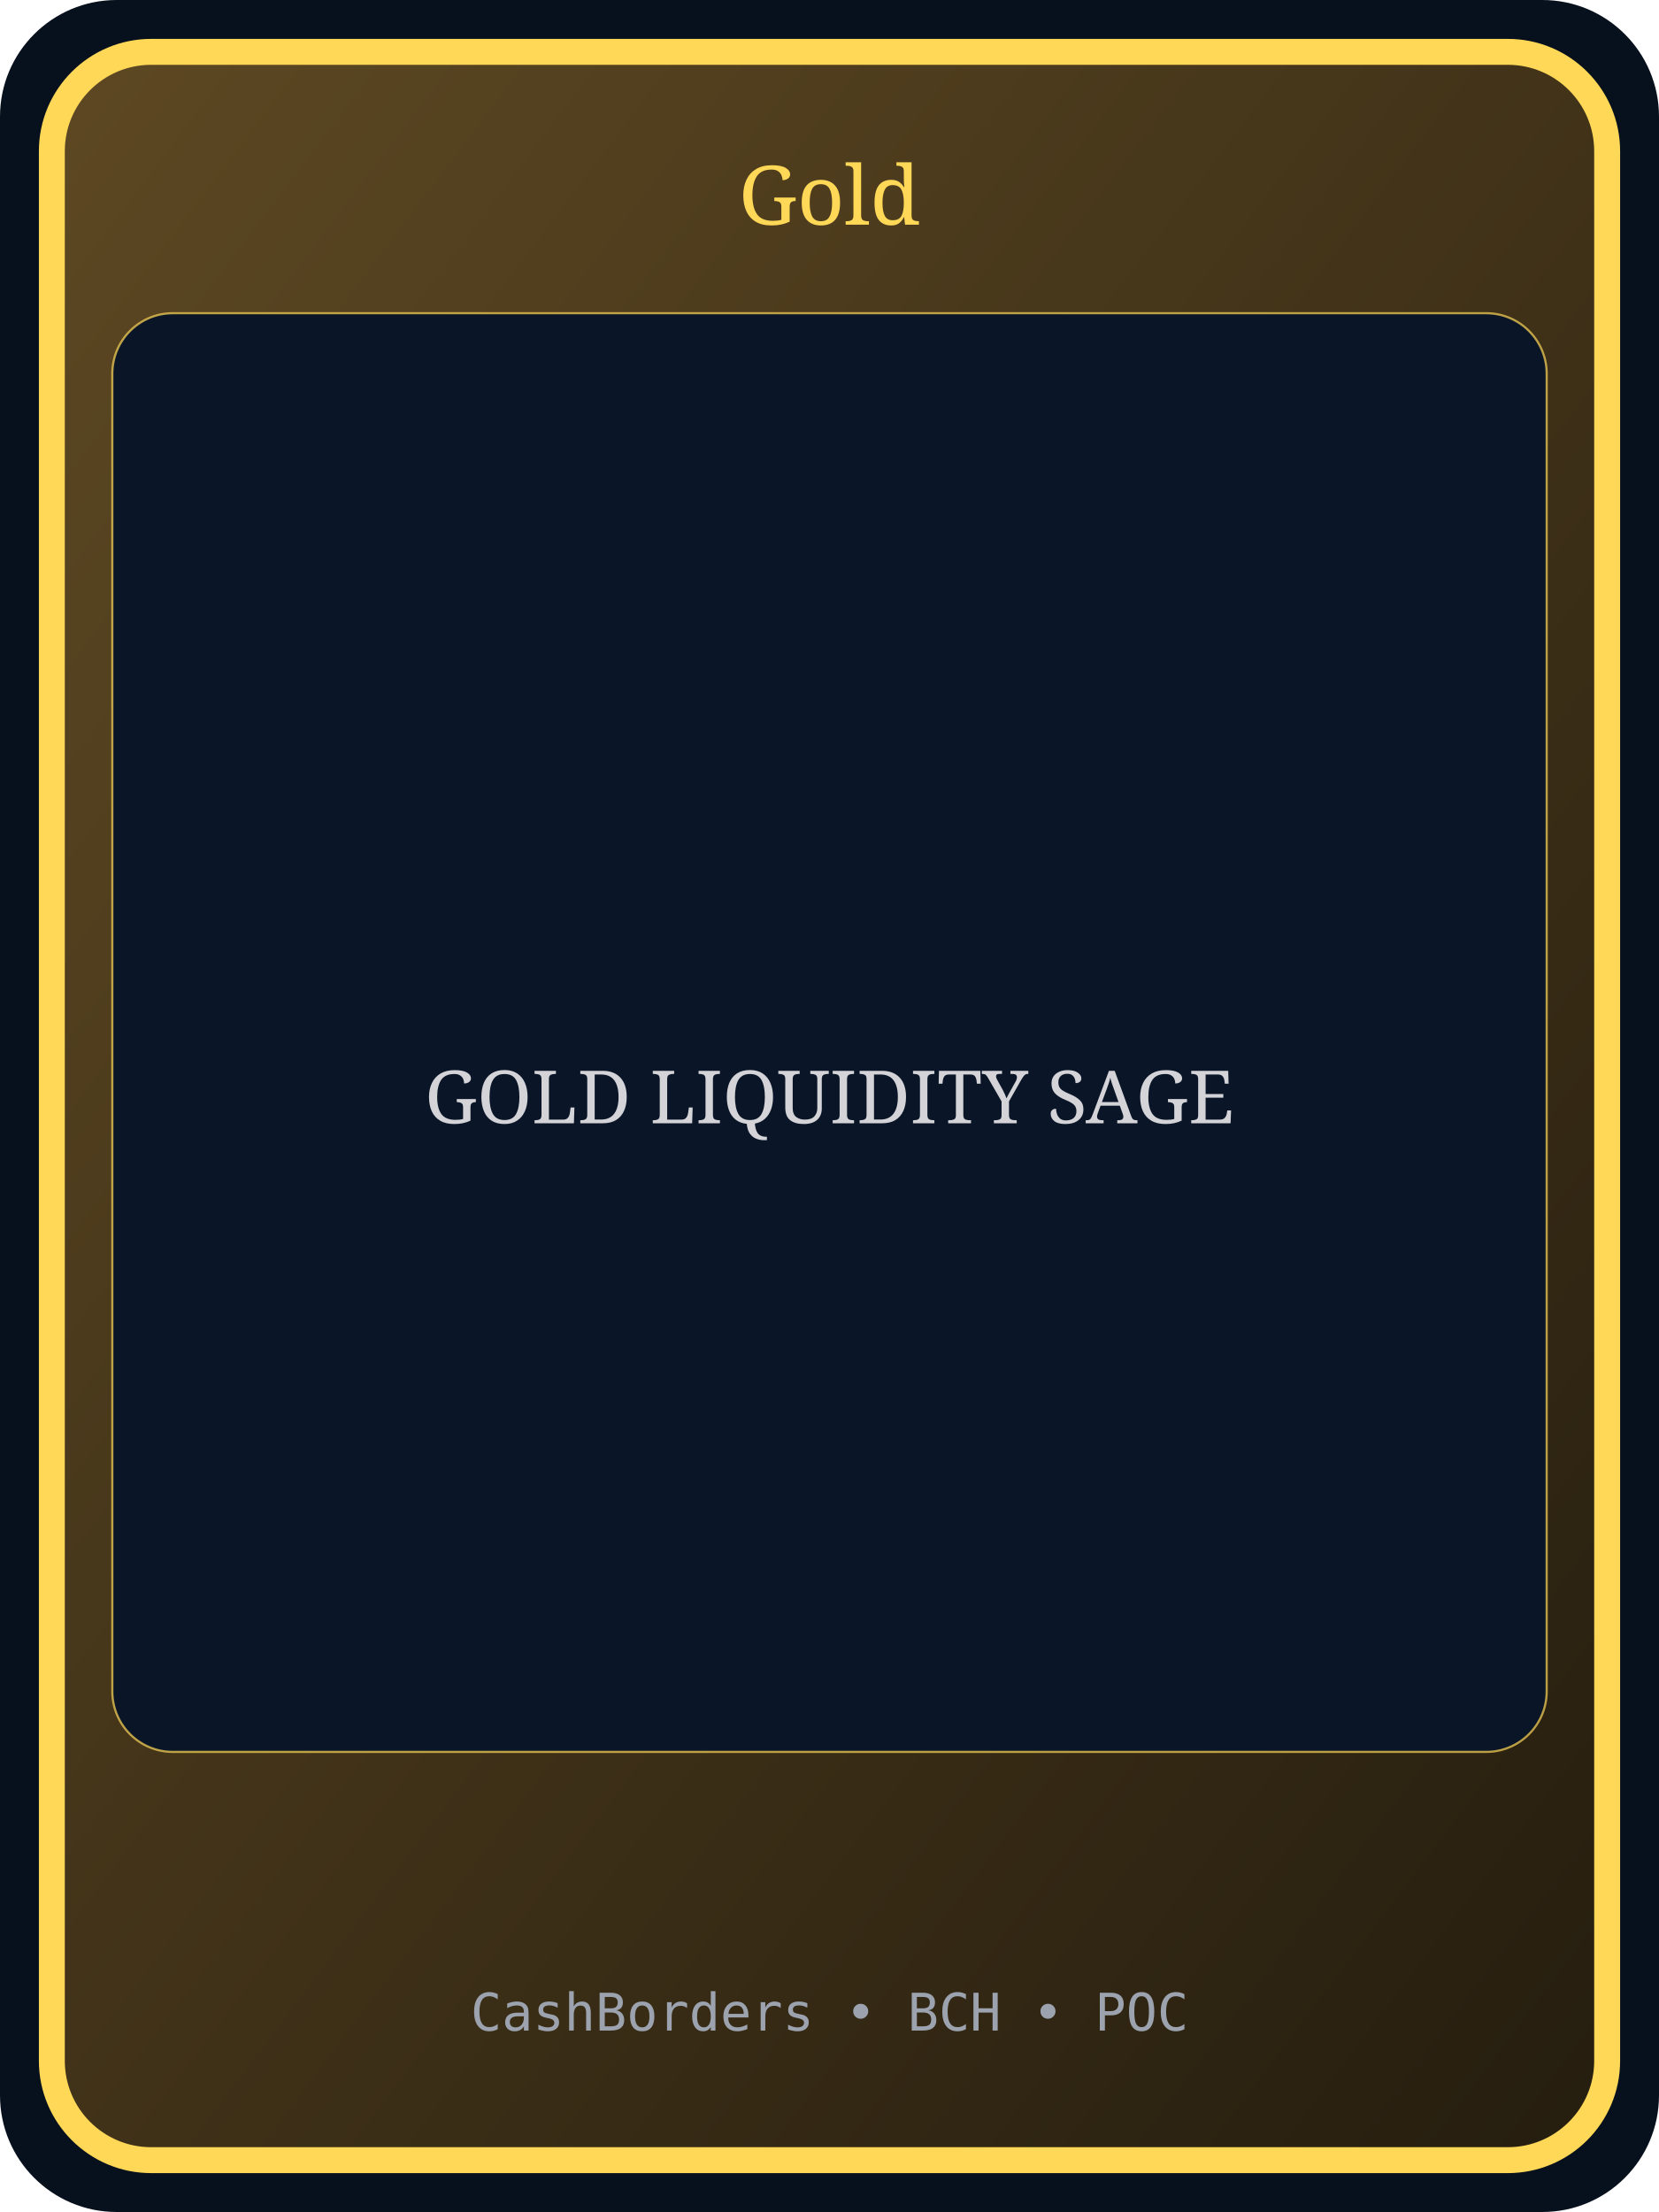
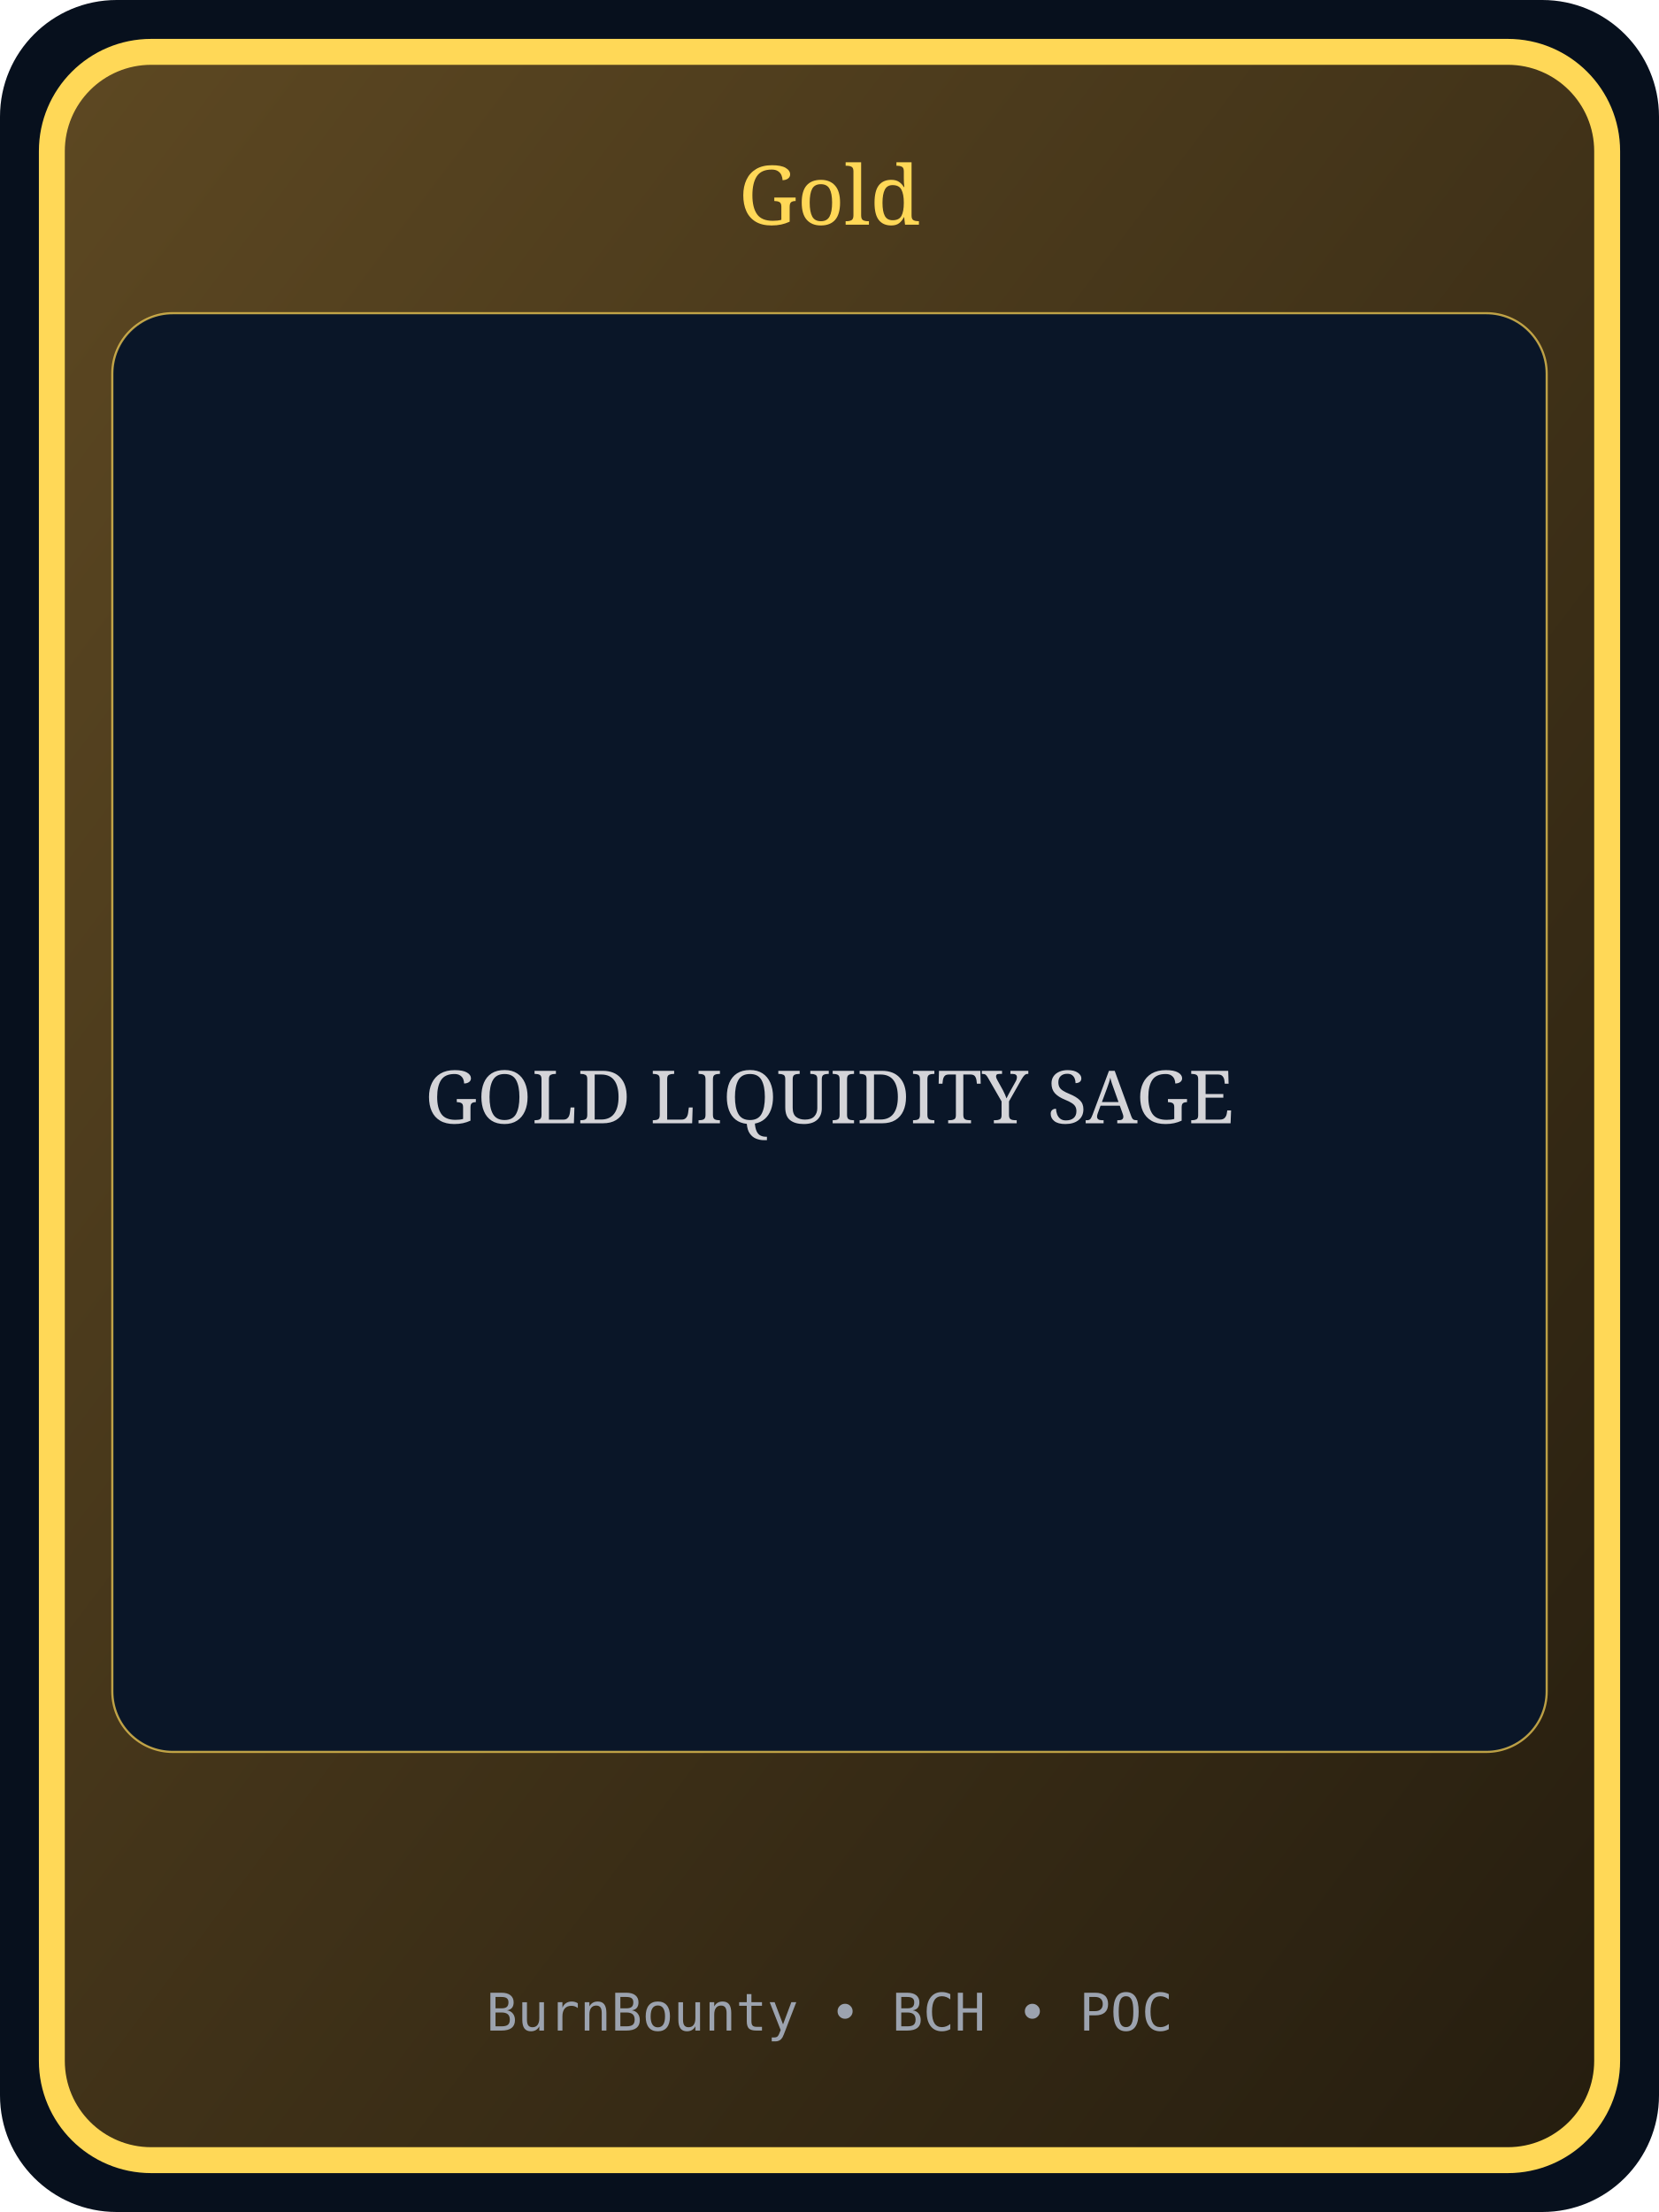
<svg xmlns="http://www.w3.org/2000/svg" width="768" height="1024" viewBox="0 0 768 1024">
  <defs>
    <linearGradient id="bg" x1="0" y1="0" x2="1" y2="1">
      <stop offset="0%" stop-color="#5d4822" />
      <stop offset="100%" stop-color="#251d0f" />
    </linearGradient>
  </defs>
  <rect width="768" height="1024" rx="54" fill="#07101d" />
  <rect x="24" y="24" width="720" height="976" rx="46" fill="url(#bg)" stroke="#ffd857" stroke-width="12" />
  <rect x="52" y="145" width="664" height="666" rx="28" fill="#0a1628" stroke="#ffd857" stroke-opacity="0.7" />
  <text x="384" y="104" fill="#ffd857" font-size="38" font-family="Georgia, serif" text-anchor="middle">Gold</text>
  <text x="384" y="520" fill="#d4d4d8" font-size="34" font-family="Georgia, serif" text-anchor="middle">GOLD LIQUIDITY SAGE</text>
-   <text x="384" y="940" fill="#9ca3af" font-size="24" font-family="monospace" text-anchor="middle">CashBorders • BCH • POC</text>
+   <text x="384" y="940" fill="#9ca3af" font-size="24" font-family="monospace" text-anchor="middle">BurnBounty • BCH • POC</text>
</svg>
